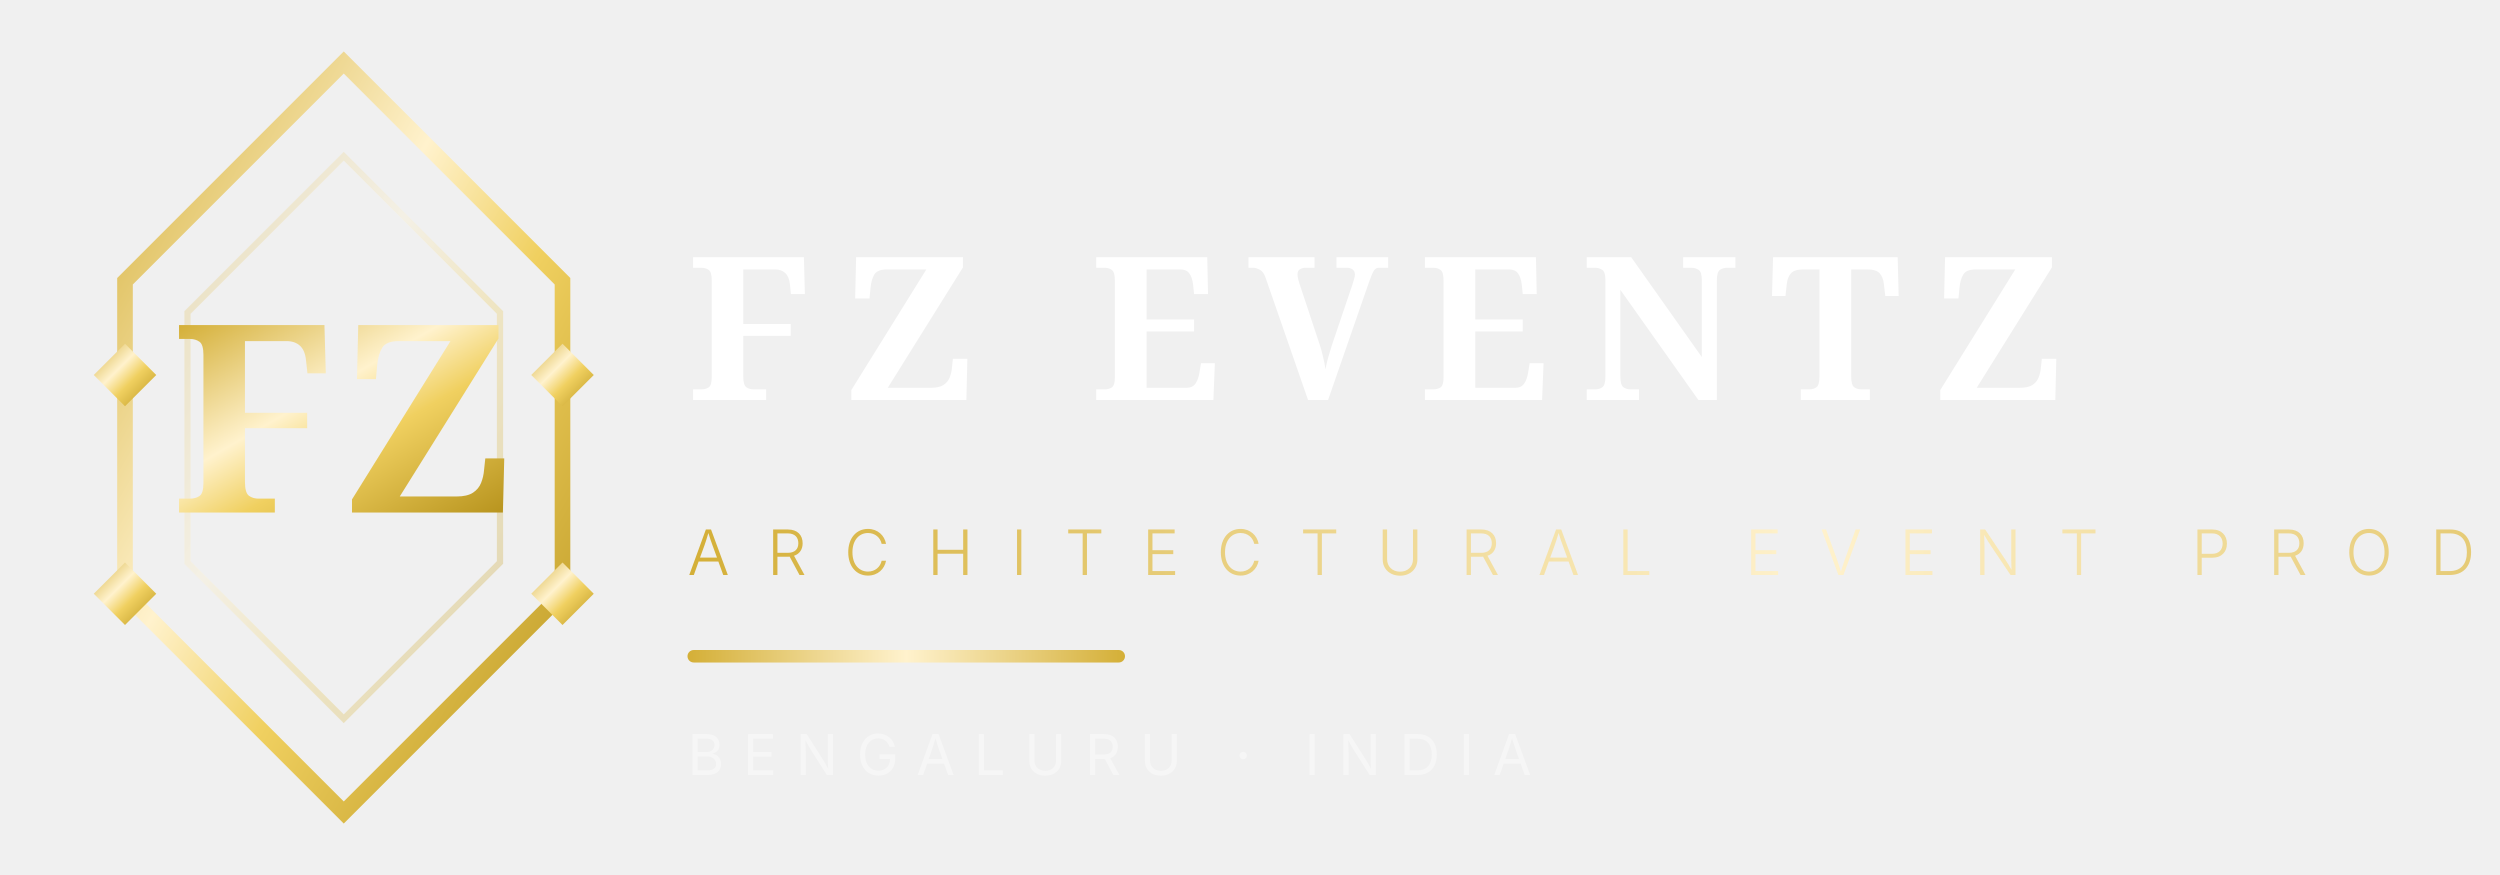
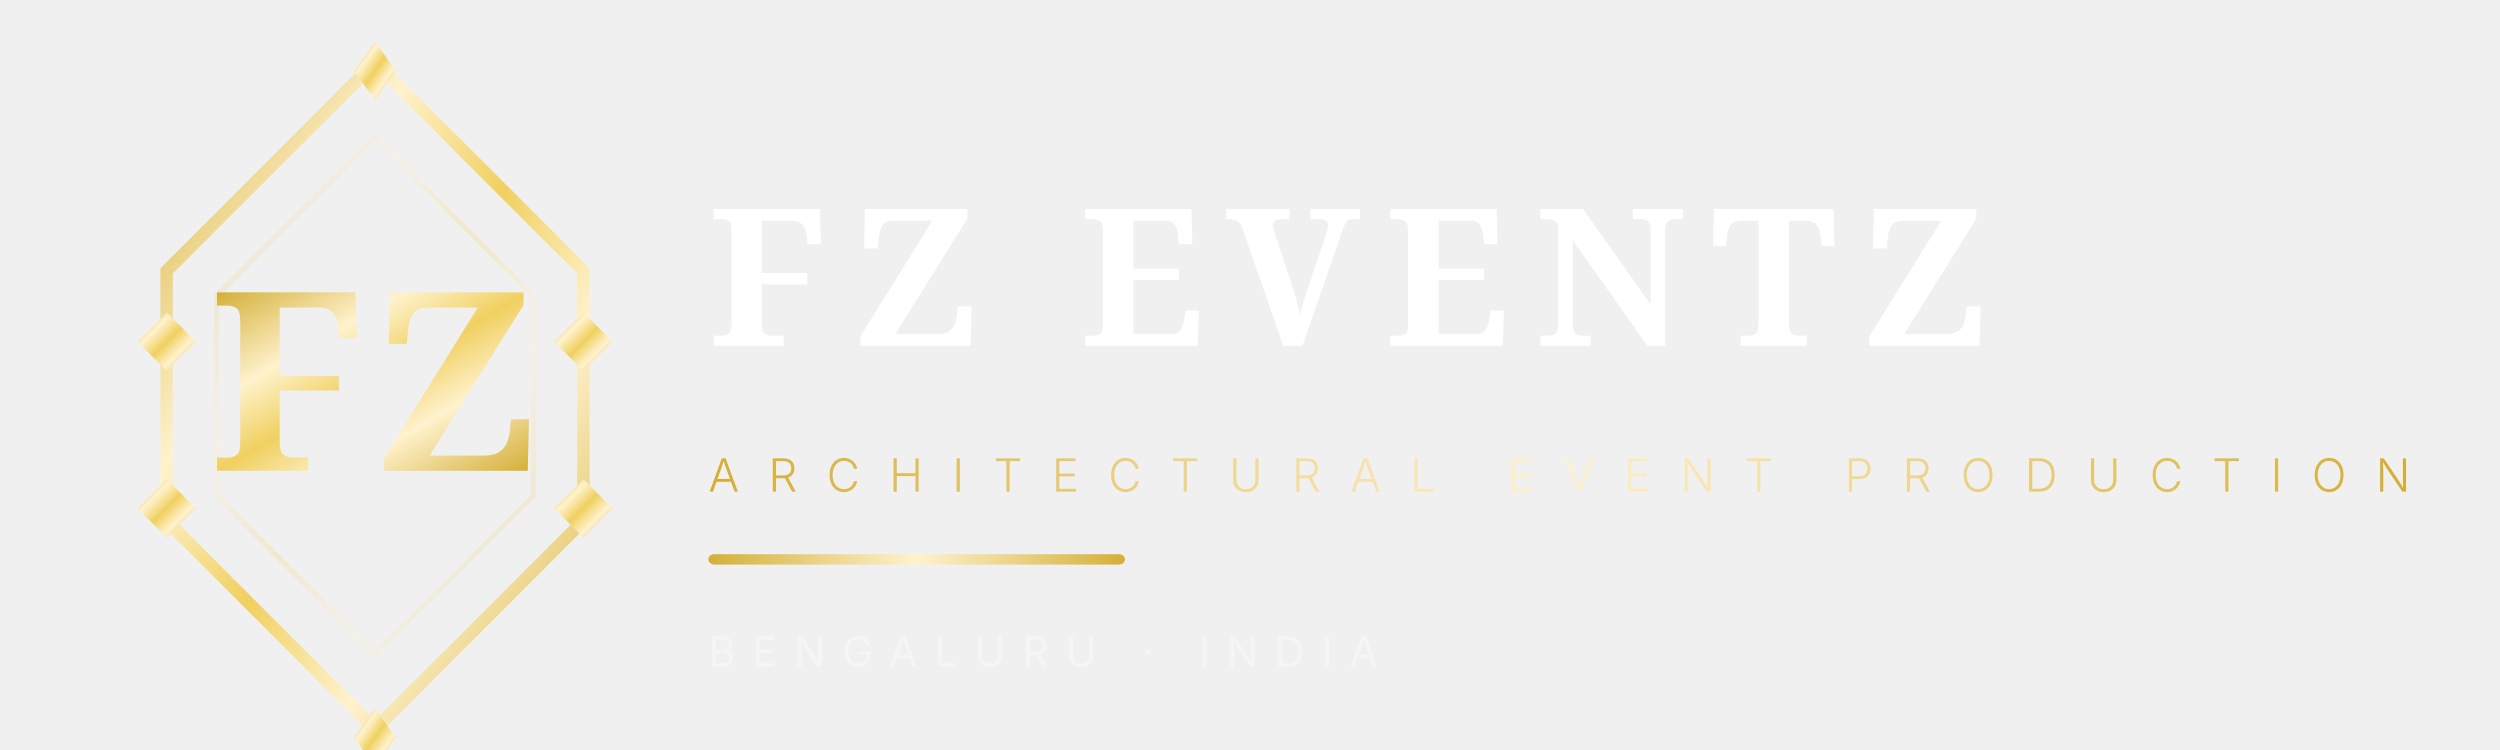
- <svg xmlns="http://www.w3.org/2000/svg" viewBox="0 0 400 140" width="400" height="140">
+ <svg xmlns="http://www.w3.org/2000/svg" viewBox="0 0 600 180" width="600" height="180">
  <defs>
-     <linearGradient id="logoGold" x1="0%" y1="0%" x2="100%" y2="100%">
-       <stop offset="0%" style="stop-color:#D4AF37" />
-       <stop offset="40%" style="stop-color:#FFF2CD" />
-       <stop offset="60%" style="stop-color:#F0D060" />
-       <stop offset="100%" style="stop-color:#B8941E" />
+     <linearGradient id="lgGold" x1="0%" y1="0%" x2="100%" y2="100%">
+       <stop offset="0%" stop-color="#D4AF37" />
+       <stop offset="30%" stop-color="#FFF2CD" />
+       <stop offset="50%" stop-color="#F0D060" />
+       <stop offset="70%" stop-color="#FFF2CD" />
+       <stop offset="100%" stop-color="#D4AF37" />
    </linearGradient>
-     <linearGradient id="logoGold2" x1="0%" y1="0%" x2="100%" y2="0%">
-       <stop offset="0%" style="stop-color:#D4AF37" />
-       <stop offset="50%" style="stop-color:#FFF2CD" />
-       <stop offset="100%" style="stop-color:#D4AF37" />
+     <linearGradient id="lgGold2" x1="0%" y1="0%" x2="100%" y2="0%">
+       <stop offset="0%" stop-color="#D4AF37" />
+       <stop offset="50%" stop-color="#FFF2CD" />
+       <stop offset="100%" stop-color="#D4AF37" />
    </linearGradient>
  </defs>
-   <g transform="translate(20, 10)">
-     <path d="M0 35 L35 0 L70 35 L70 85 L35 120 L0 85 Z" fill="none" stroke="url(#logoGold)" stroke-width="2.5" />
-     <path d="M10 40 L35 15 L60 40 L60 80 L35 105 L10 80 Z" fill="none" stroke="url(#logoGold)" stroke-width="1" opacity="0.3" />
-     <text x="35" y="72" font-family="'Playfair Display', Georgia, serif" font-size="42" font-weight="700" fill="url(#logoGold)" text-anchor="middle" letter-spacing="1">FZ</text>
-     <polygon points="0,45 -5,50 0,55 5,50" fill="url(#logoGold)" />
-     <polygon points="70,45 65,50 70,55 75,50" fill="url(#logoGold)" />
-     <polygon points="0,80 -5,85 0,90 5,85" fill="url(#logoGold)" />
-     <polygon points="70,80 65,85 70,90 75,85" fill="url(#logoGold)" />
+   <g transform="translate(40, 15)">
+     <path d="M0 50 L50 0 L100 50 L100 110 L50 160 L0 110 Z" fill="none" stroke="url(#lgGold)" stroke-width="3" />
+     <path d="M12 56 L50 18 L88 56 L88 104 L50 142 L12 104 Z" fill="none" stroke="url(#lgGold)" stroke-width="1.2" opacity="0.25" />
+     <text x="50" y="98" font-family="'Playfair Display', Georgia, serif" font-size="60" font-weight="700" fill="url(#lgGold)" text-anchor="middle" letter-spacing="2">FZ</text>
+     <polygon points="0,60 -7,67 0,74 7,67" fill="url(#lgGold)" />
+     <polygon points="100,60 93,67 100,74 107,67" fill="url(#lgGold)" />
+     <polygon points="0,100 -7,107 0,114 7,107" fill="url(#lgGold)" />
+     <polygon points="100,100 93,107 100,114 107,107" fill="url(#lgGold)" />
+     <polygon points="50,155 45,162 50,169 55,162" fill="url(#lgGold)" />
+     <polygon points="50,-5 45,2 50,9 55,2" fill="url(#lgGold)" />
  </g>
-   <g transform="translate(110, 22)">
-     <text x="0" y="42" font-family="'Playfair Display', Georgia, serif" font-size="32" font-weight="700" fill="#FFFFFF" letter-spacing="5">FZ EVENTZ</text>
-     <text x="0" y="70" font-family="'Inter', Arial, sans-serif" font-size="10" font-weight="300" fill="url(#logoGold2)" letter-spacing="6">ARCHITECTURAL EVENT PRODUCTION</text>
-     <rect x="0" y="82" width="70" height="2" rx="1" fill="url(#logoGold2)" />
-     <text x="0" y="102" font-family="'Inter', Arial, sans-serif" font-size="9" font-weight="400" fill="rgba(255,255,255,0.4)" letter-spacing="3">BENGALURU · INDIA</text>
+   <g transform="translate(170, 28)">
+     <text x="0" y="55" font-family="'Playfair Display', Georgia, serif" font-size="46" font-weight="700" fill="#FFFFFF" letter-spacing="6">FZ EVENTZ</text>
+     <text x="0" y="90" font-family="'Inter', Arial, sans-serif" font-size="11" font-weight="300" fill="url(#lgGold2)" letter-spacing="7">ARCHITECTURAL EVENT PRODUCTION</text>
+     <rect x="0" y="105" width="100" height="2.5" rx="1.5" fill="url(#lgGold2)" />
+     <text x="0" y="132" font-family="'Inter', Arial, sans-serif" font-size="10" font-weight="400" fill="rgba(255,255,255,0.35)" letter-spacing="4">BENGALURU · INDIA</text>
  </g>
</svg>
